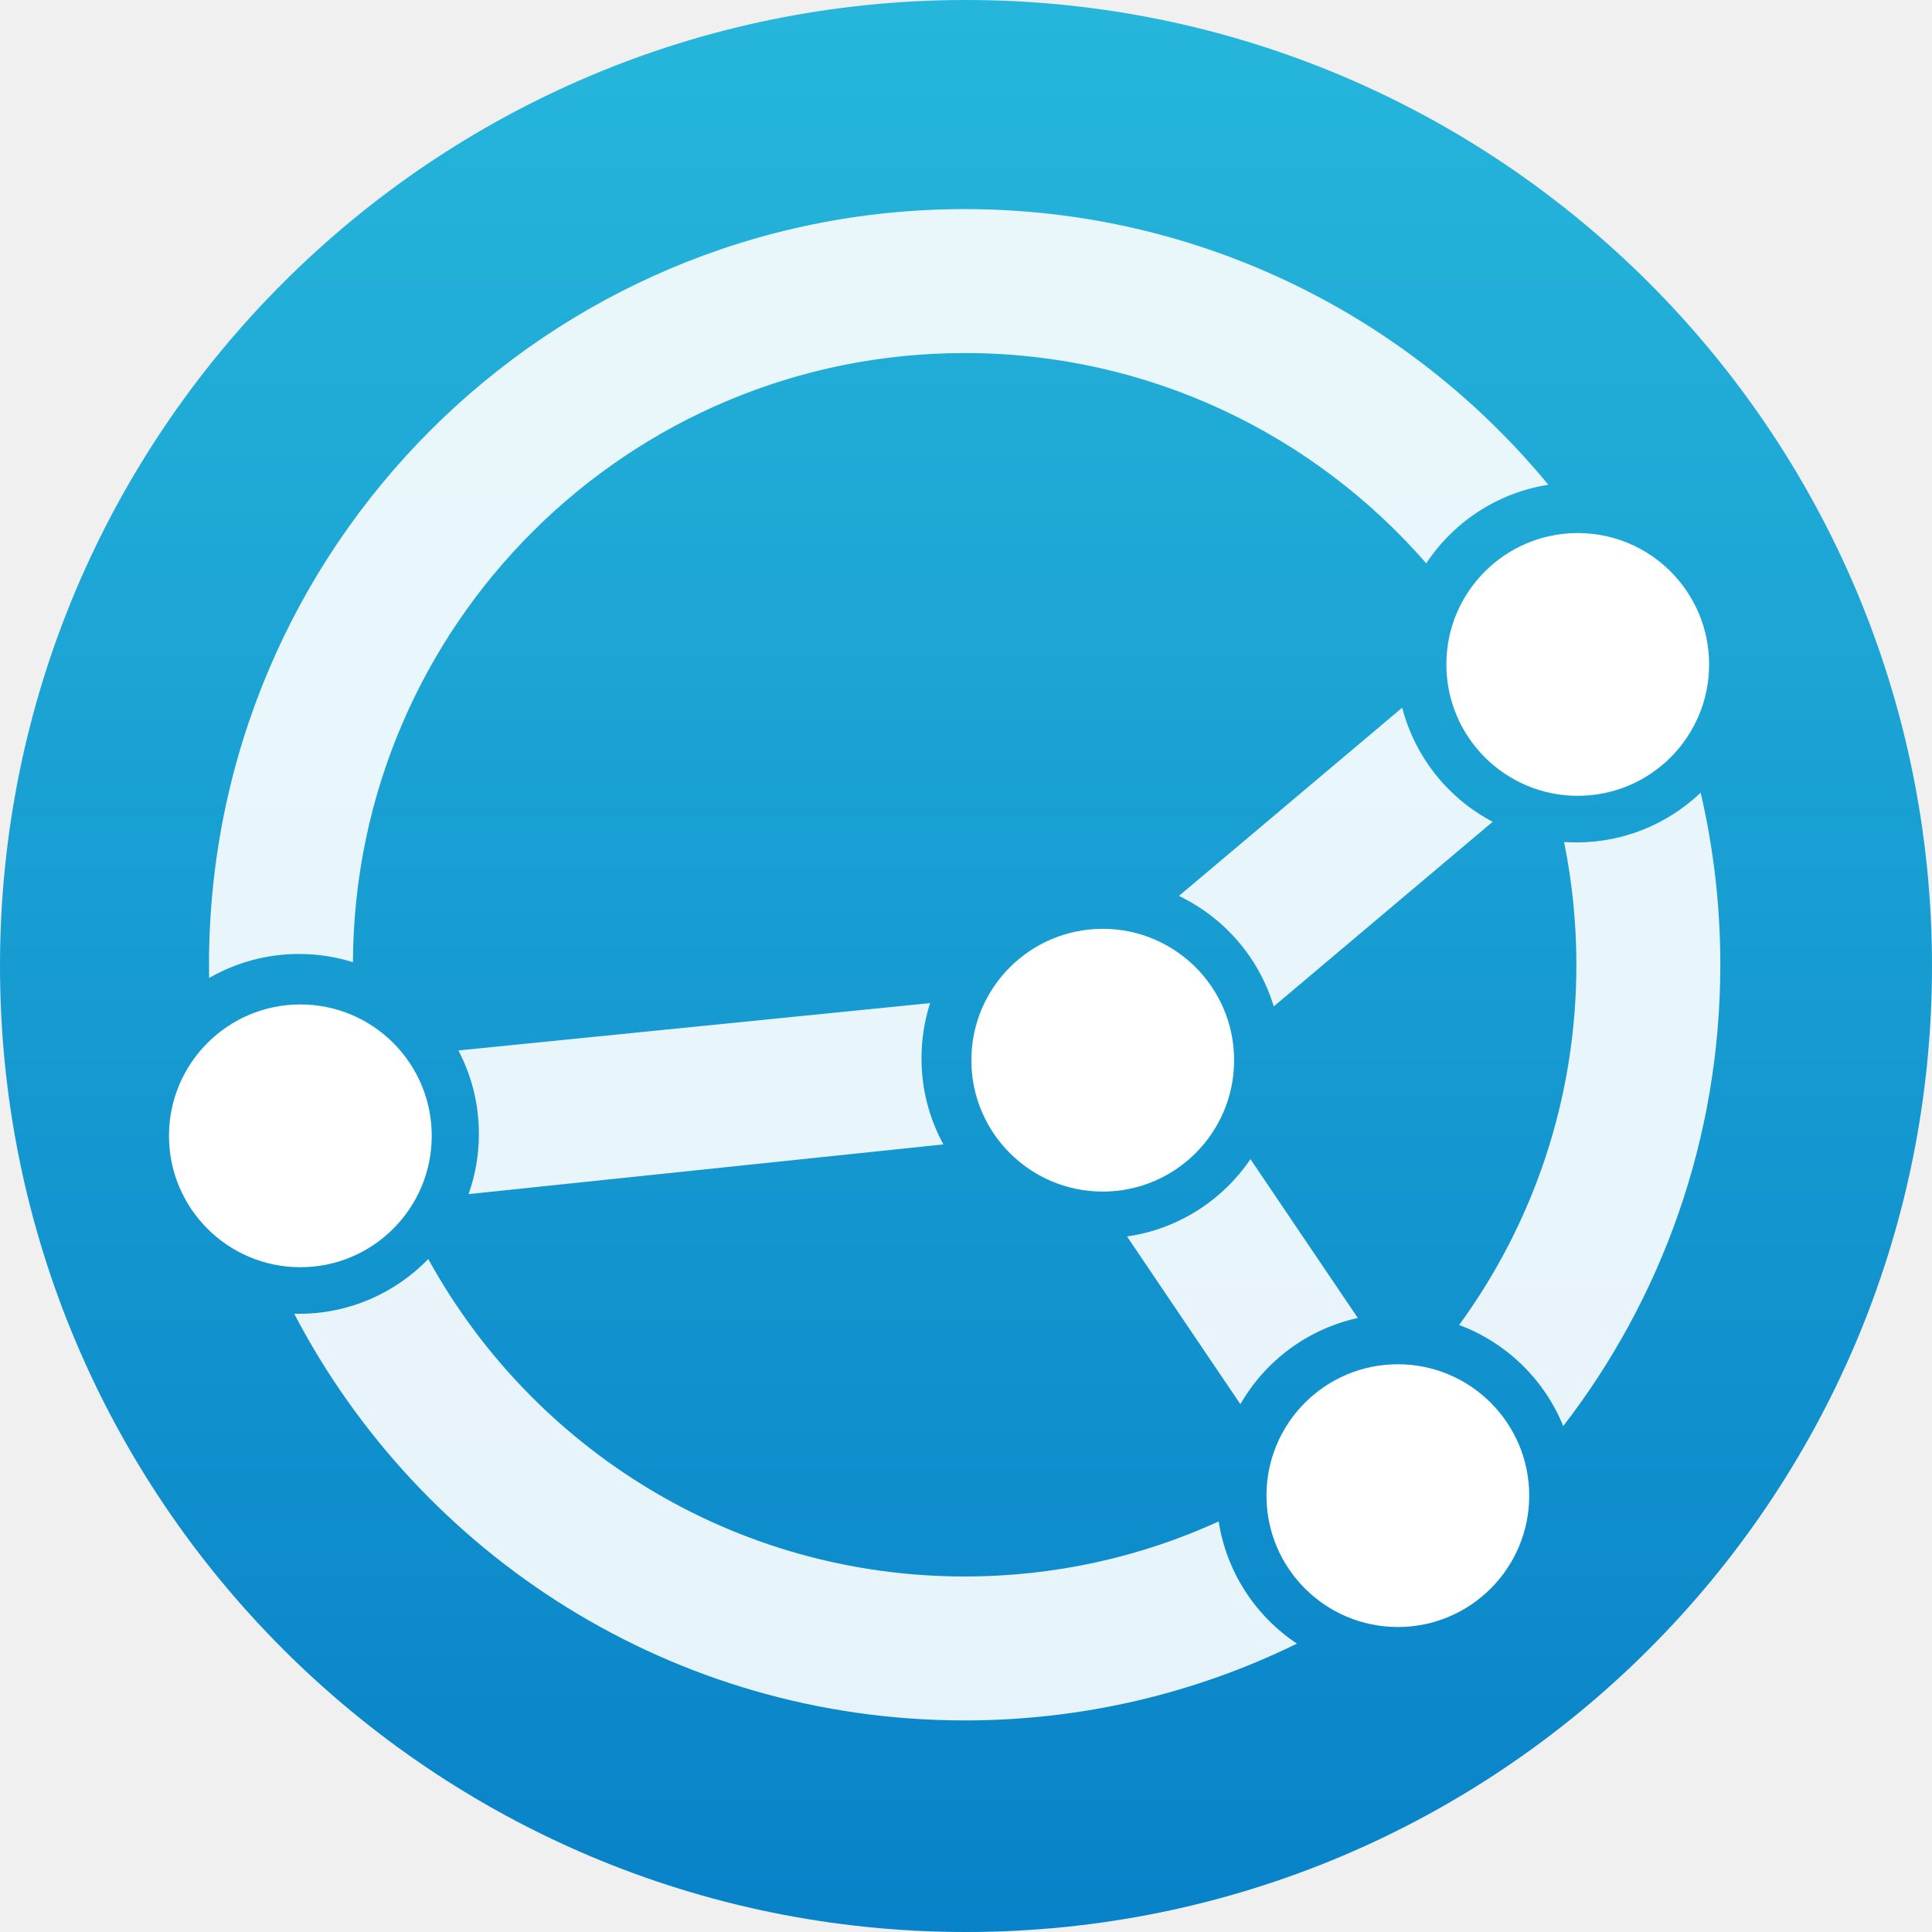
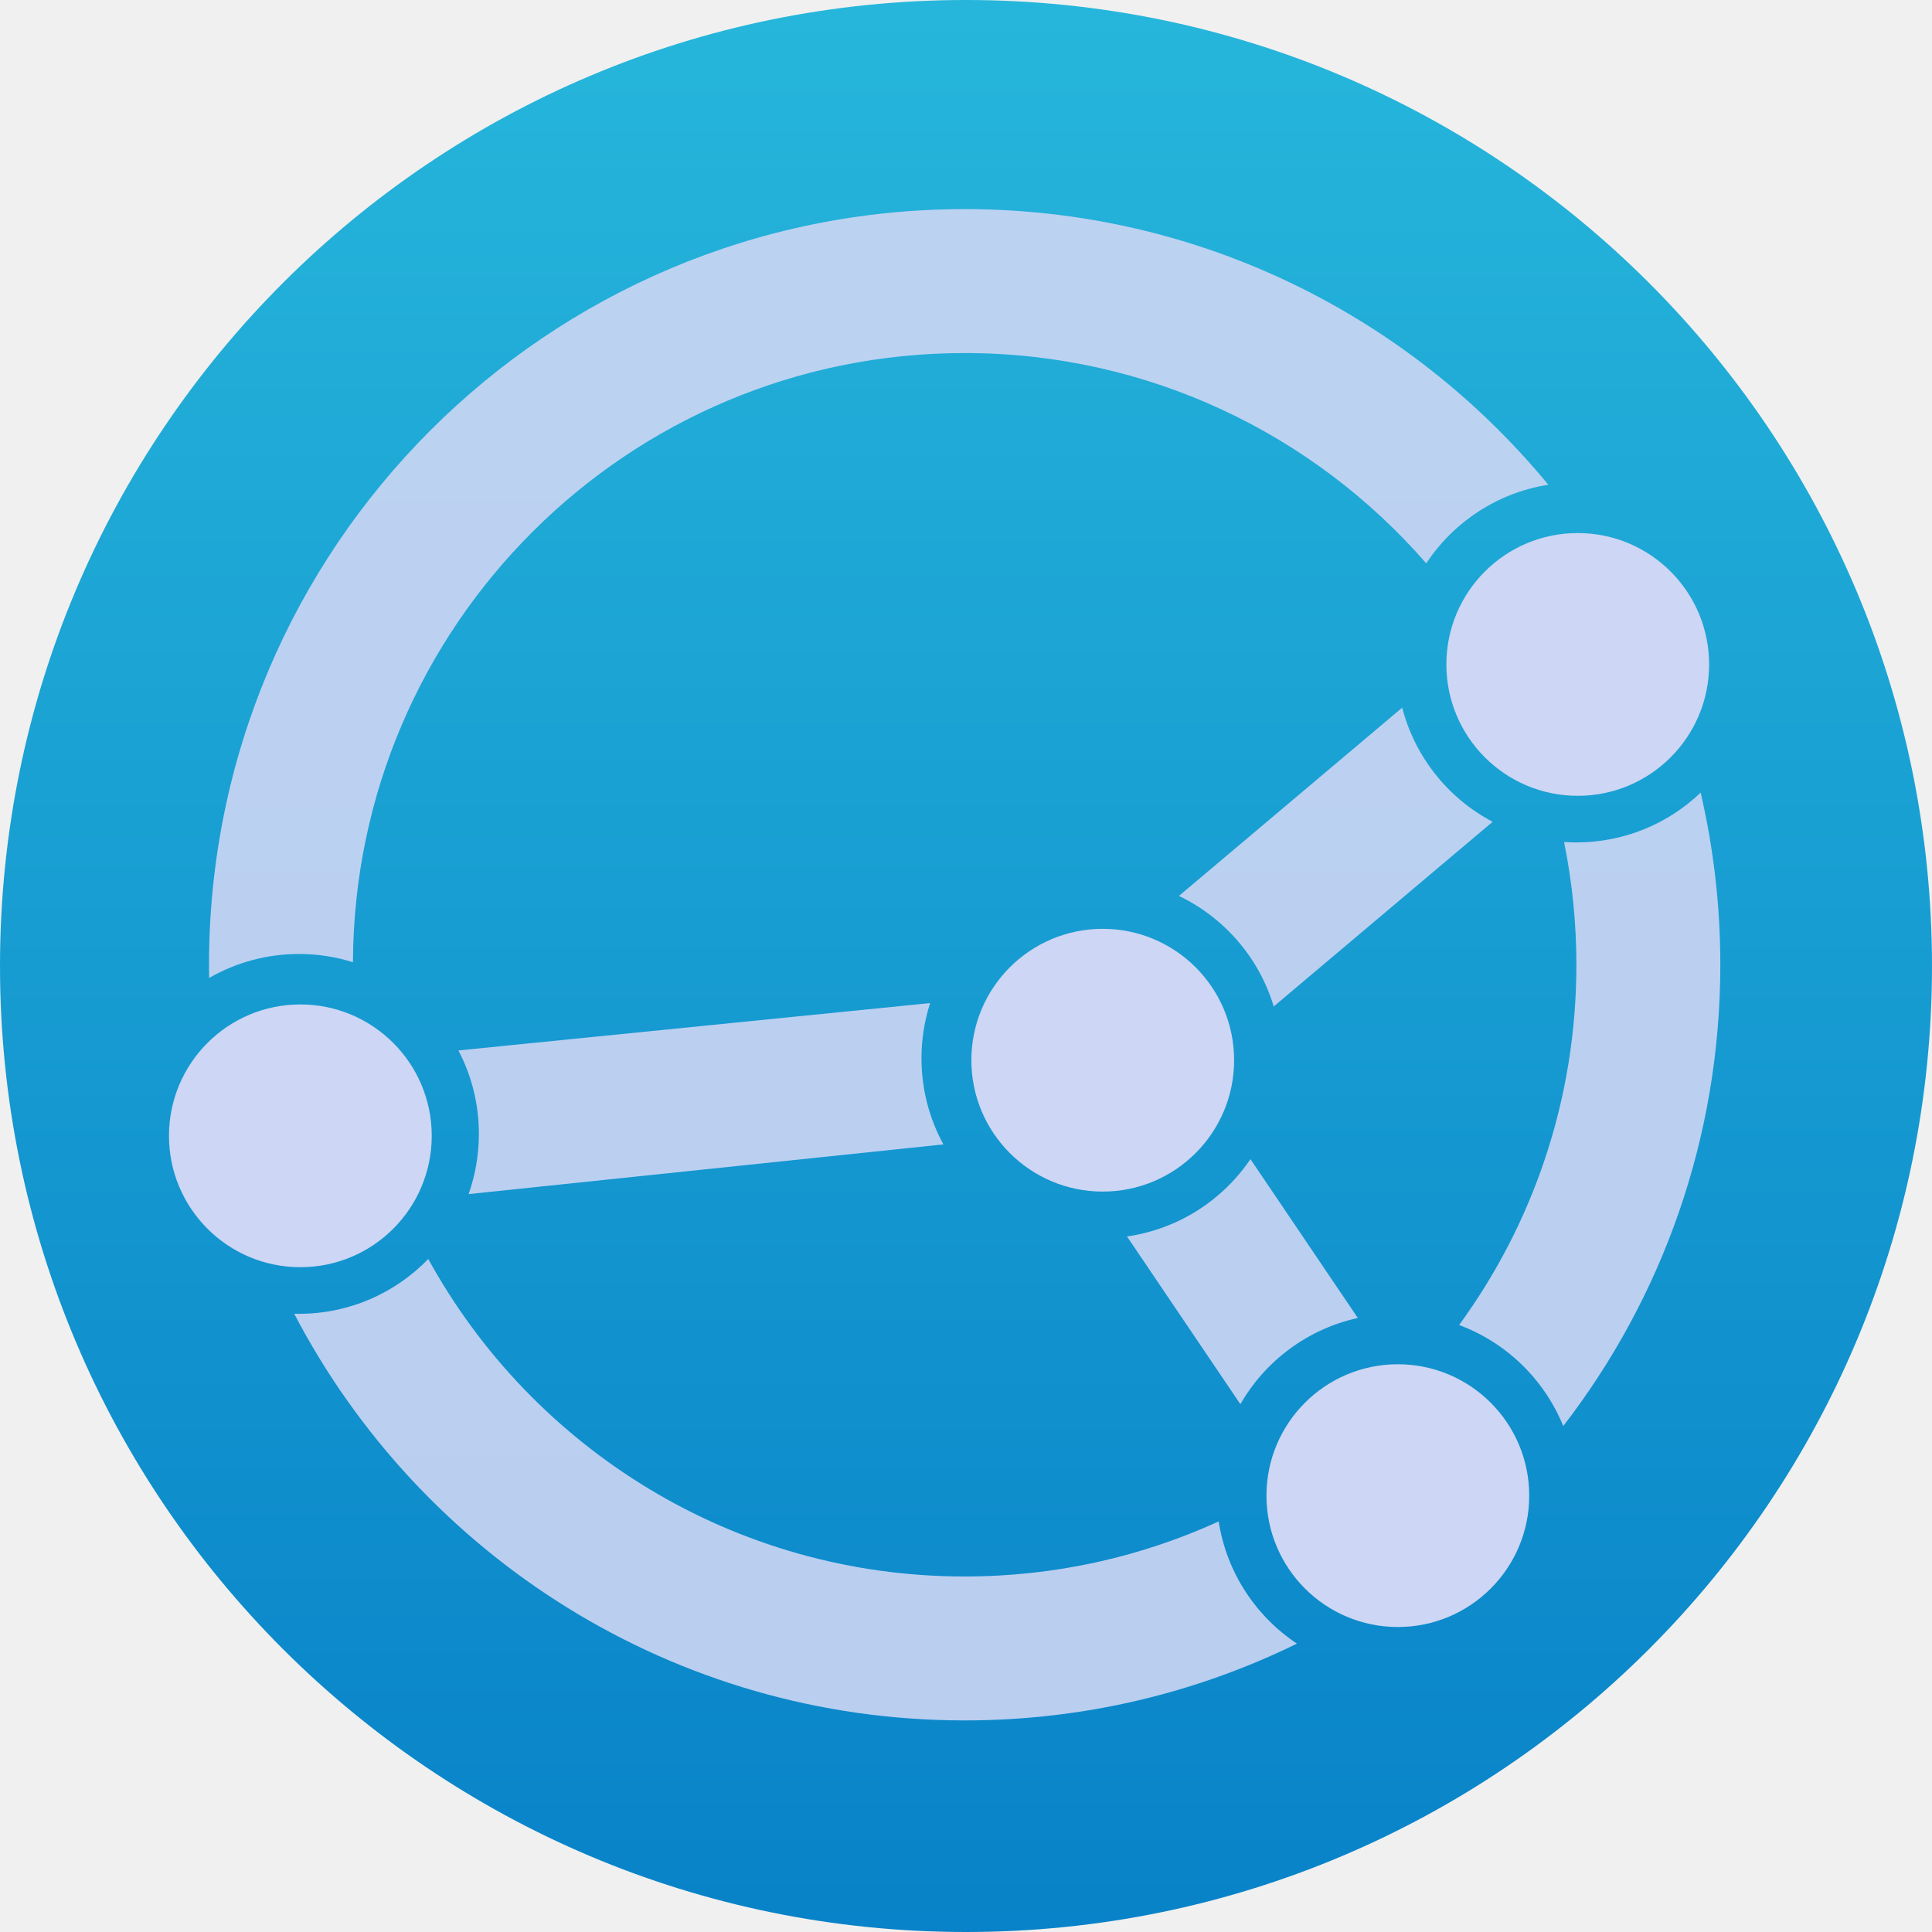
<svg xmlns="http://www.w3.org/2000/svg" version="1.1" x="0px" y="0px" width="20" height="20" viewBox="0 0 20 20">
  <linearGradient id="fill" gradientUnits="userSpaceOnUse" x1="10" y1="20" x2="10" y2="0">
    <stop offset="0" style="stop-color:#0882C8" />
    <stop offset="1" style="stop-color:#26B6DB" />
  </linearGradient>1
    <circle fill="url(#fill)" cx="10" cy="10" r="10" />
-   <g transform="scale(0.85) translate(1.75,-10.25)" style="fill:#ffffff">
+   <g transform="scale(0.85) translate(1.75,-10.25)" style="fill:#cdd6f4">
    <g transform="matrix(0.04382354,0,0,0.04382354,0.1381909,12.79674)" style="opacity:0.9">
      <path d="m 15,210 c 0,1.23 0.01,2.45 0.03,3.67 C 22.38,209.43 30.91,207 40,207 c 5.23,0 10.26,0.8 15,2.29 C 55.38,115.73 131.35,40 225,40 276.2,40 322.11,62.63 353.27,98.44 360.86,86.97 373.05,78.82 387.2,76.6 348.68,29.83 290.33,0 225,0 109.02,0 15,94.02 15,210 Z m 376.58,-34.11 c 2.24,11.02 3.42,22.43 3.42,34.11 0,37.43 -12.09,72.03 -32.59,100.11 13.14,4.89 23.67,15.13 28.94,28.09 C 418.72,302.73 435,258.27 435,210 c 0,-16.46 -1.89,-32.47 -5.47,-47.83 -8.98,8.57 -21.14,13.83 -34.53,13.83 -1.15,0 -2.29,-0.04 -3.42,-0.11 z M 38.68,306.98 C 73.72,374.15 144,420 225,420 c 33.13,0 64.47,-7.67 92.34,-21.34 C 305.9,391.05 297.78,378.86 295.59,364.7 274.09,374.53 250.18,380 225,380 160.75,380 104.83,344.36 75.93,291.77 66.84,301.16 54.1,307 40,307 c -0.44,0 -0.88,0 -1.32,-0.02 z" />
      <path d="M 215.4,220.65 84.31,233.81 c 3.63,6.93 5.69,14.82 5.69,23.19 0,5.87 -1.01,11.49 -2.86,16.73 L 219.09,259.92 C 215.21,252.82 213,244.67 213,236 c 0,-5.35 0.84,-10.51 2.4,-15.35 z" />
      <path d="m 346.59,138.55 -62.05,52.32 c 12.59,6.02 22.27,17.15 26.35,30.71 l 60.84,-51.31 c -12.31,-6.48 -21.58,-17.95 -25.14,-31.72 z" />
      <path d="m 334.26,308.16 -29.84,-44.14 c -7.74,11.41 -20.06,19.45 -34.31,21.48 l 31.51,46.62 c 6.91,-12.03 18.68,-20.9 32.64,-23.96 z" />
    </g>
    <circle cx="11.68" cy="23.162" r="1.6" />
    <circle cx="1.908" cy="24.083" r="1.6" />
    <circle cx="15.274" cy="28.465" r="1.6" />
    <circle cx="17.465" cy="18.342" r="1.6" />
  </g>
</svg>
